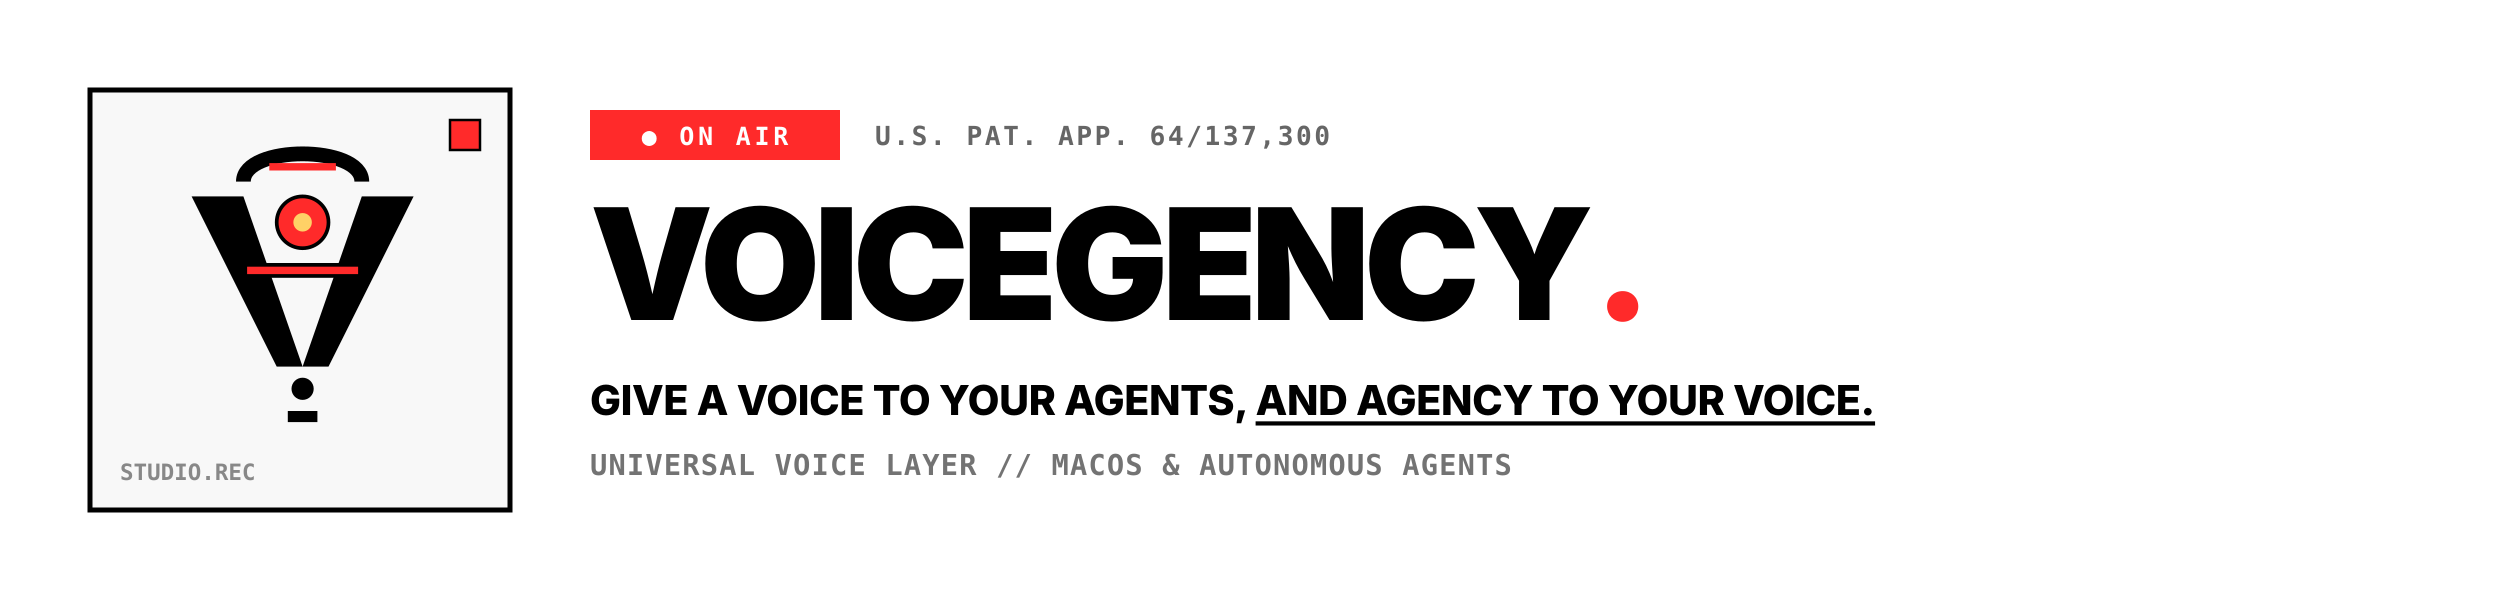
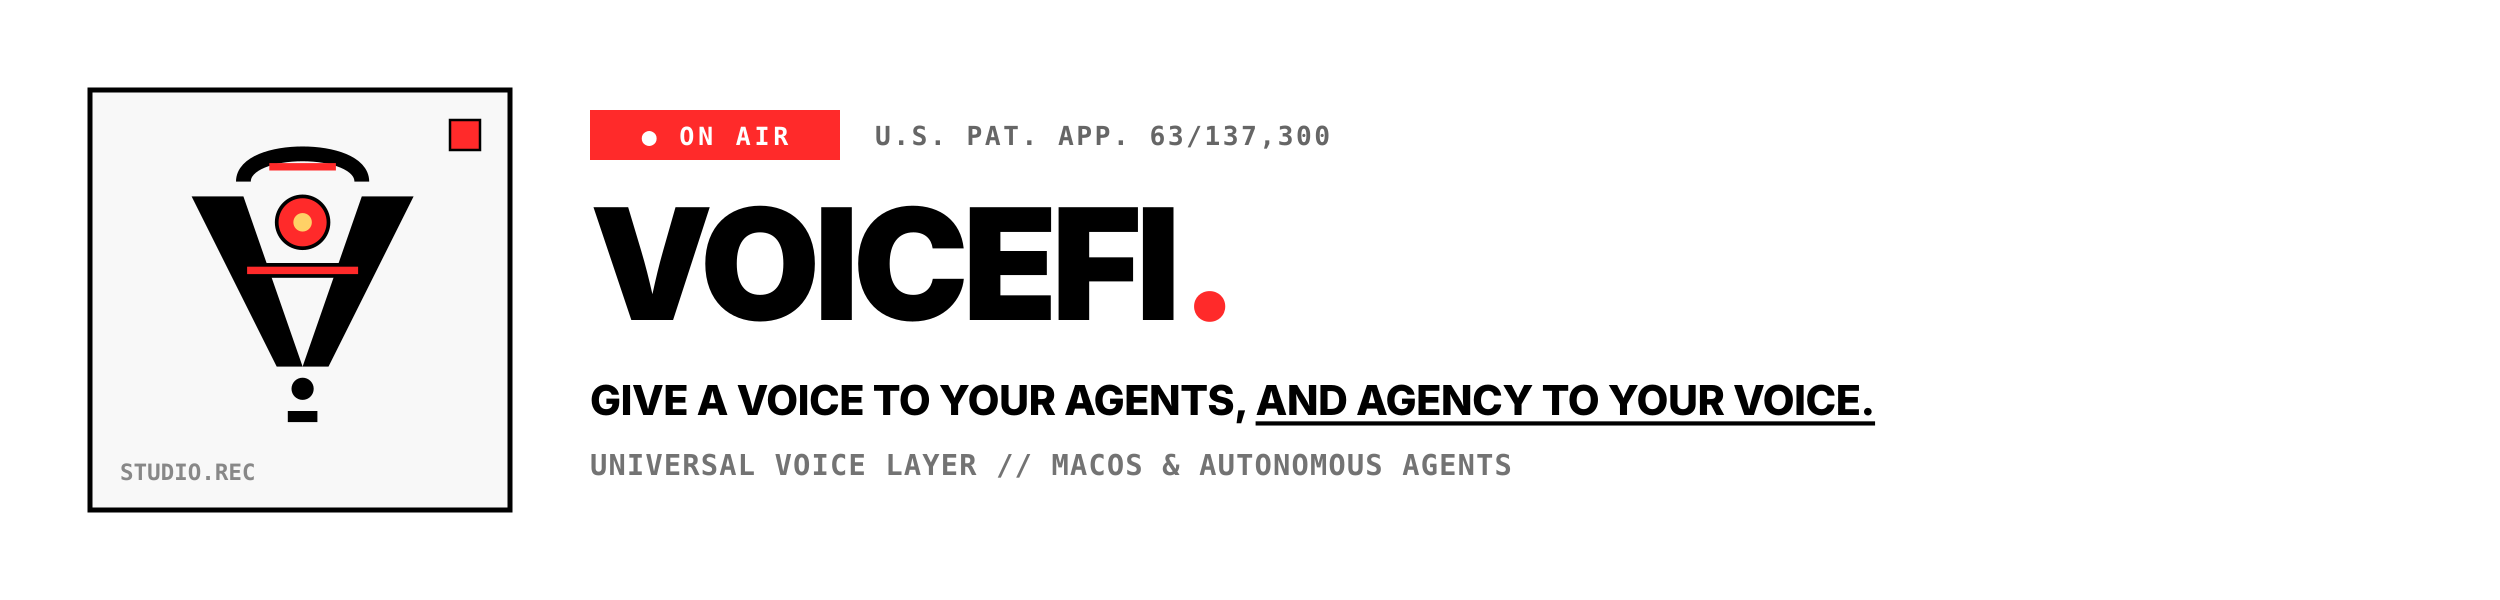
<svg xmlns="http://www.w3.org/2000/svg" viewBox="0 0 1000 240" width="100%" height="100%">
  <rect width="1000" height="240" fill="#FFFFFF" />
  <g transform="translate(36, 36)">
    <rect width="168" height="168" fill="#F8F8F8" stroke="#000000" stroke-width="2" />
    <g transform="translate(14, 10) scale(0.74)">
      <path d="M 64 36 C 64 16, 128 16, 128 36" fill="none" stroke="#000000" stroke-width="8" />
      <line x1="78" y1="28" x2="114" y2="28" stroke="#FF2A2A" stroke-width="4" />
      <polygon points="36,44 64,44 96,136 82,136" fill="#000000" />
      <polygon points="156,44 128,44 96,136 110,136" fill="#000000" />
      <rect x="62" y="80" width="68" height="8" fill="#000000" />
      <rect x="66" y="82" width="60" height="4" fill="#FF2A2A" />
      <circle cx="96" cy="58" r="14" fill="#FF2A2A" stroke="#000000" stroke-width="2" />
      <circle cx="96" cy="58" r="5" fill="#FFD166" />
      <circle cx="96" cy="148" r="6" fill="#000000" />
      <rect x="88" y="160" width="16" height="6" fill="#000000" />
    </g>
    <text x="12" y="156" fill="#888888" font-family="'JetBrains Mono', monospace" font-size="9" font-weight="700">STUDIO.REC</text>
    <rect x="144" y="12" width="12" height="12" fill="#FF2A2A" stroke="#000000" stroke-width="1" />
  </g>
  <g transform="translate(236, 42)">
    <g transform="translate(0, 14)">
      <rect x="0" y="-12" width="100" height="20" fill="#FF2A2A" />
      <text x="50" y="2" fill="#FFFFFF" font-family="'JetBrains Mono', monospace" font-size="10" font-weight="900" letter-spacing="1.5" text-anchor="middle">● ON AIR</text>
-       <text x="114" y="2" fill="#666666" font-family="'JetBrains Mono', monospace" font-size="10.5" font-weight="700" letter-spacing="1">U.S. PAT. APP. 64/137,300</text>
+       <text x="114" y="2" fill="#666666" font-family="'JetBrains Mono', monospace" font-size="10.5" font-weight="700" letter-spacing="1">U.S. PAT. APP. 63/137,300</text>
    </g>
    <text x="0" y="86" fill="#000000" font-family="-apple-system, 'Helvetica Neue', 'Neue Haas Grotesk', 'Inter', sans-serif" font-weight="900" font-size="62" letter-spacing="-0.04em">
-       VOICEGENCY<tspan fill="#FF2A2A">.</tspan>
+       VOICEFI<tspan fill="#FF2A2A">.</tspan>
    </text>
    <text x="0" y="124" fill="#000000" font-family="-apple-system, 'Helvetica Neue', sans-serif" font-weight="800" font-size="16.5" letter-spacing="-0.01em">
      GIVE A VOICE TO YOUR AGENTS, <tspan fill="#000000" text-decoration="underline" style="text-decoration-color: #FF2A2A; text-decoration-thickness: 3px;">AND AGENCY TO YOUR VOICE.</tspan>
    </text>
    <text x="0" y="148" fill="#737373" font-family="'JetBrains Mono', monospace" font-size="11.5" font-weight="600" letter-spacing="0.04em">
      UNIVERSAL VOICE LAYER // MACOS &amp; AUTONOMOUS AGENTS
    </text>
  </g>
</svg>
